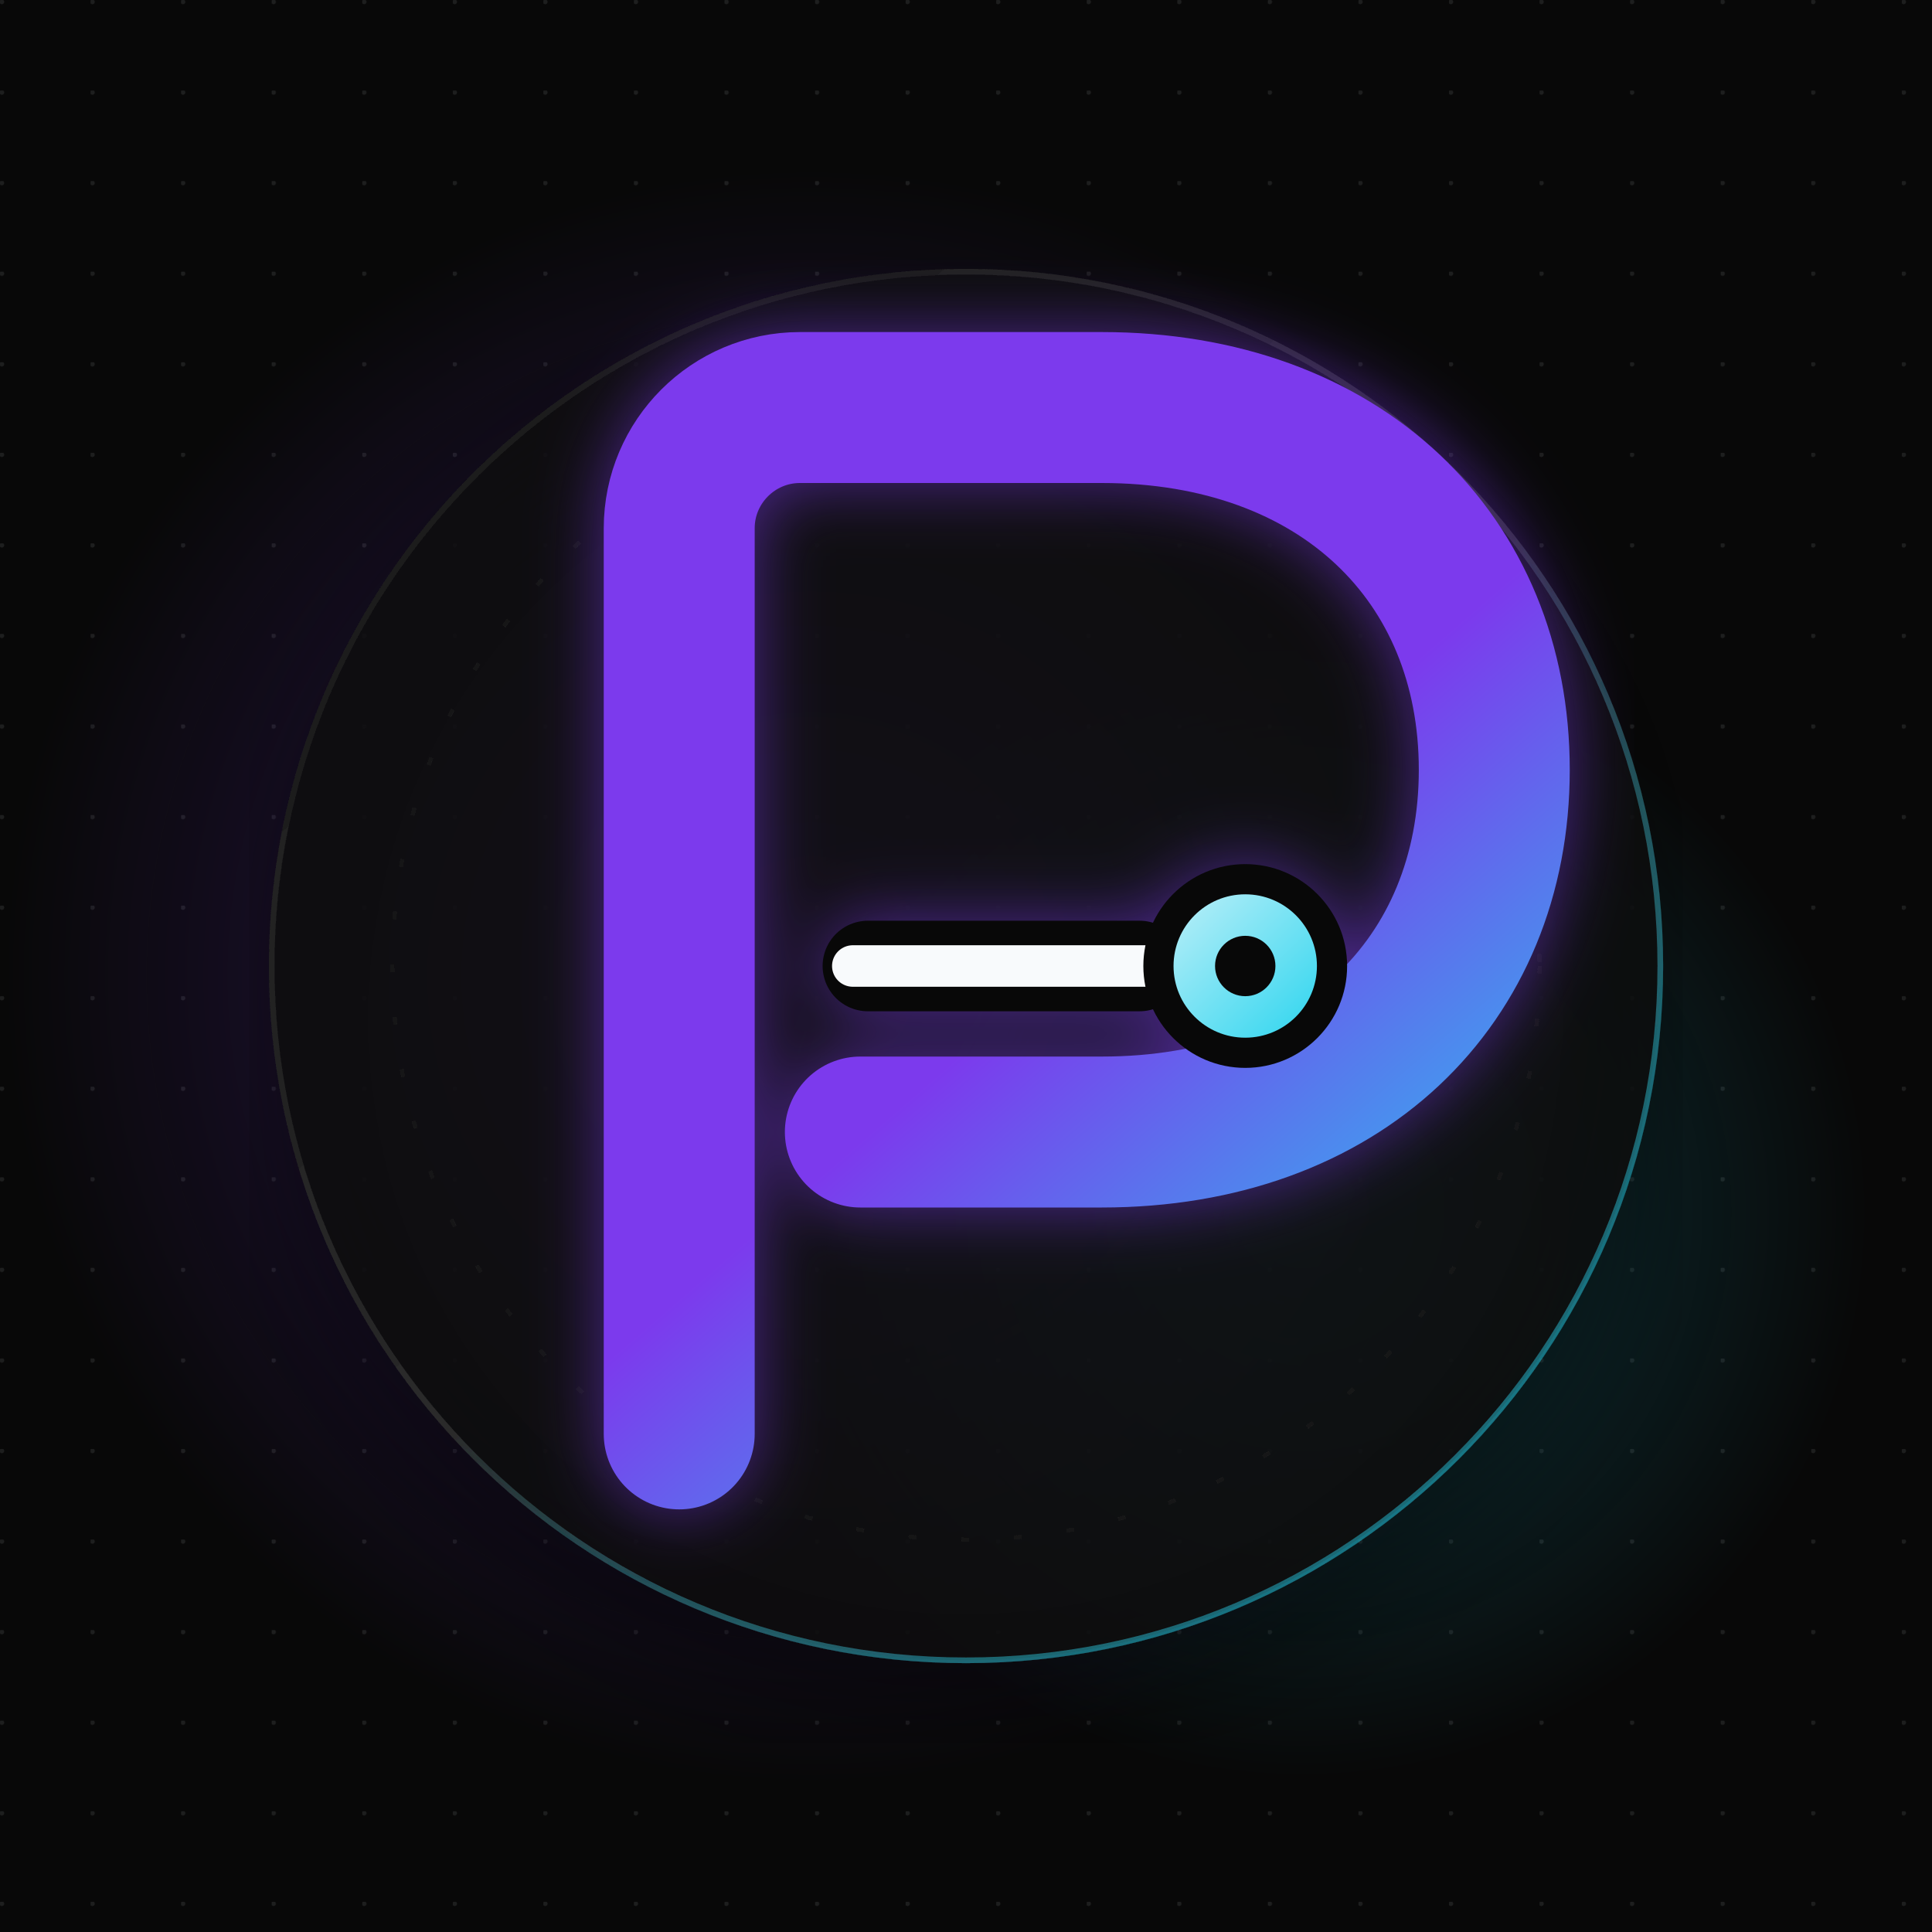
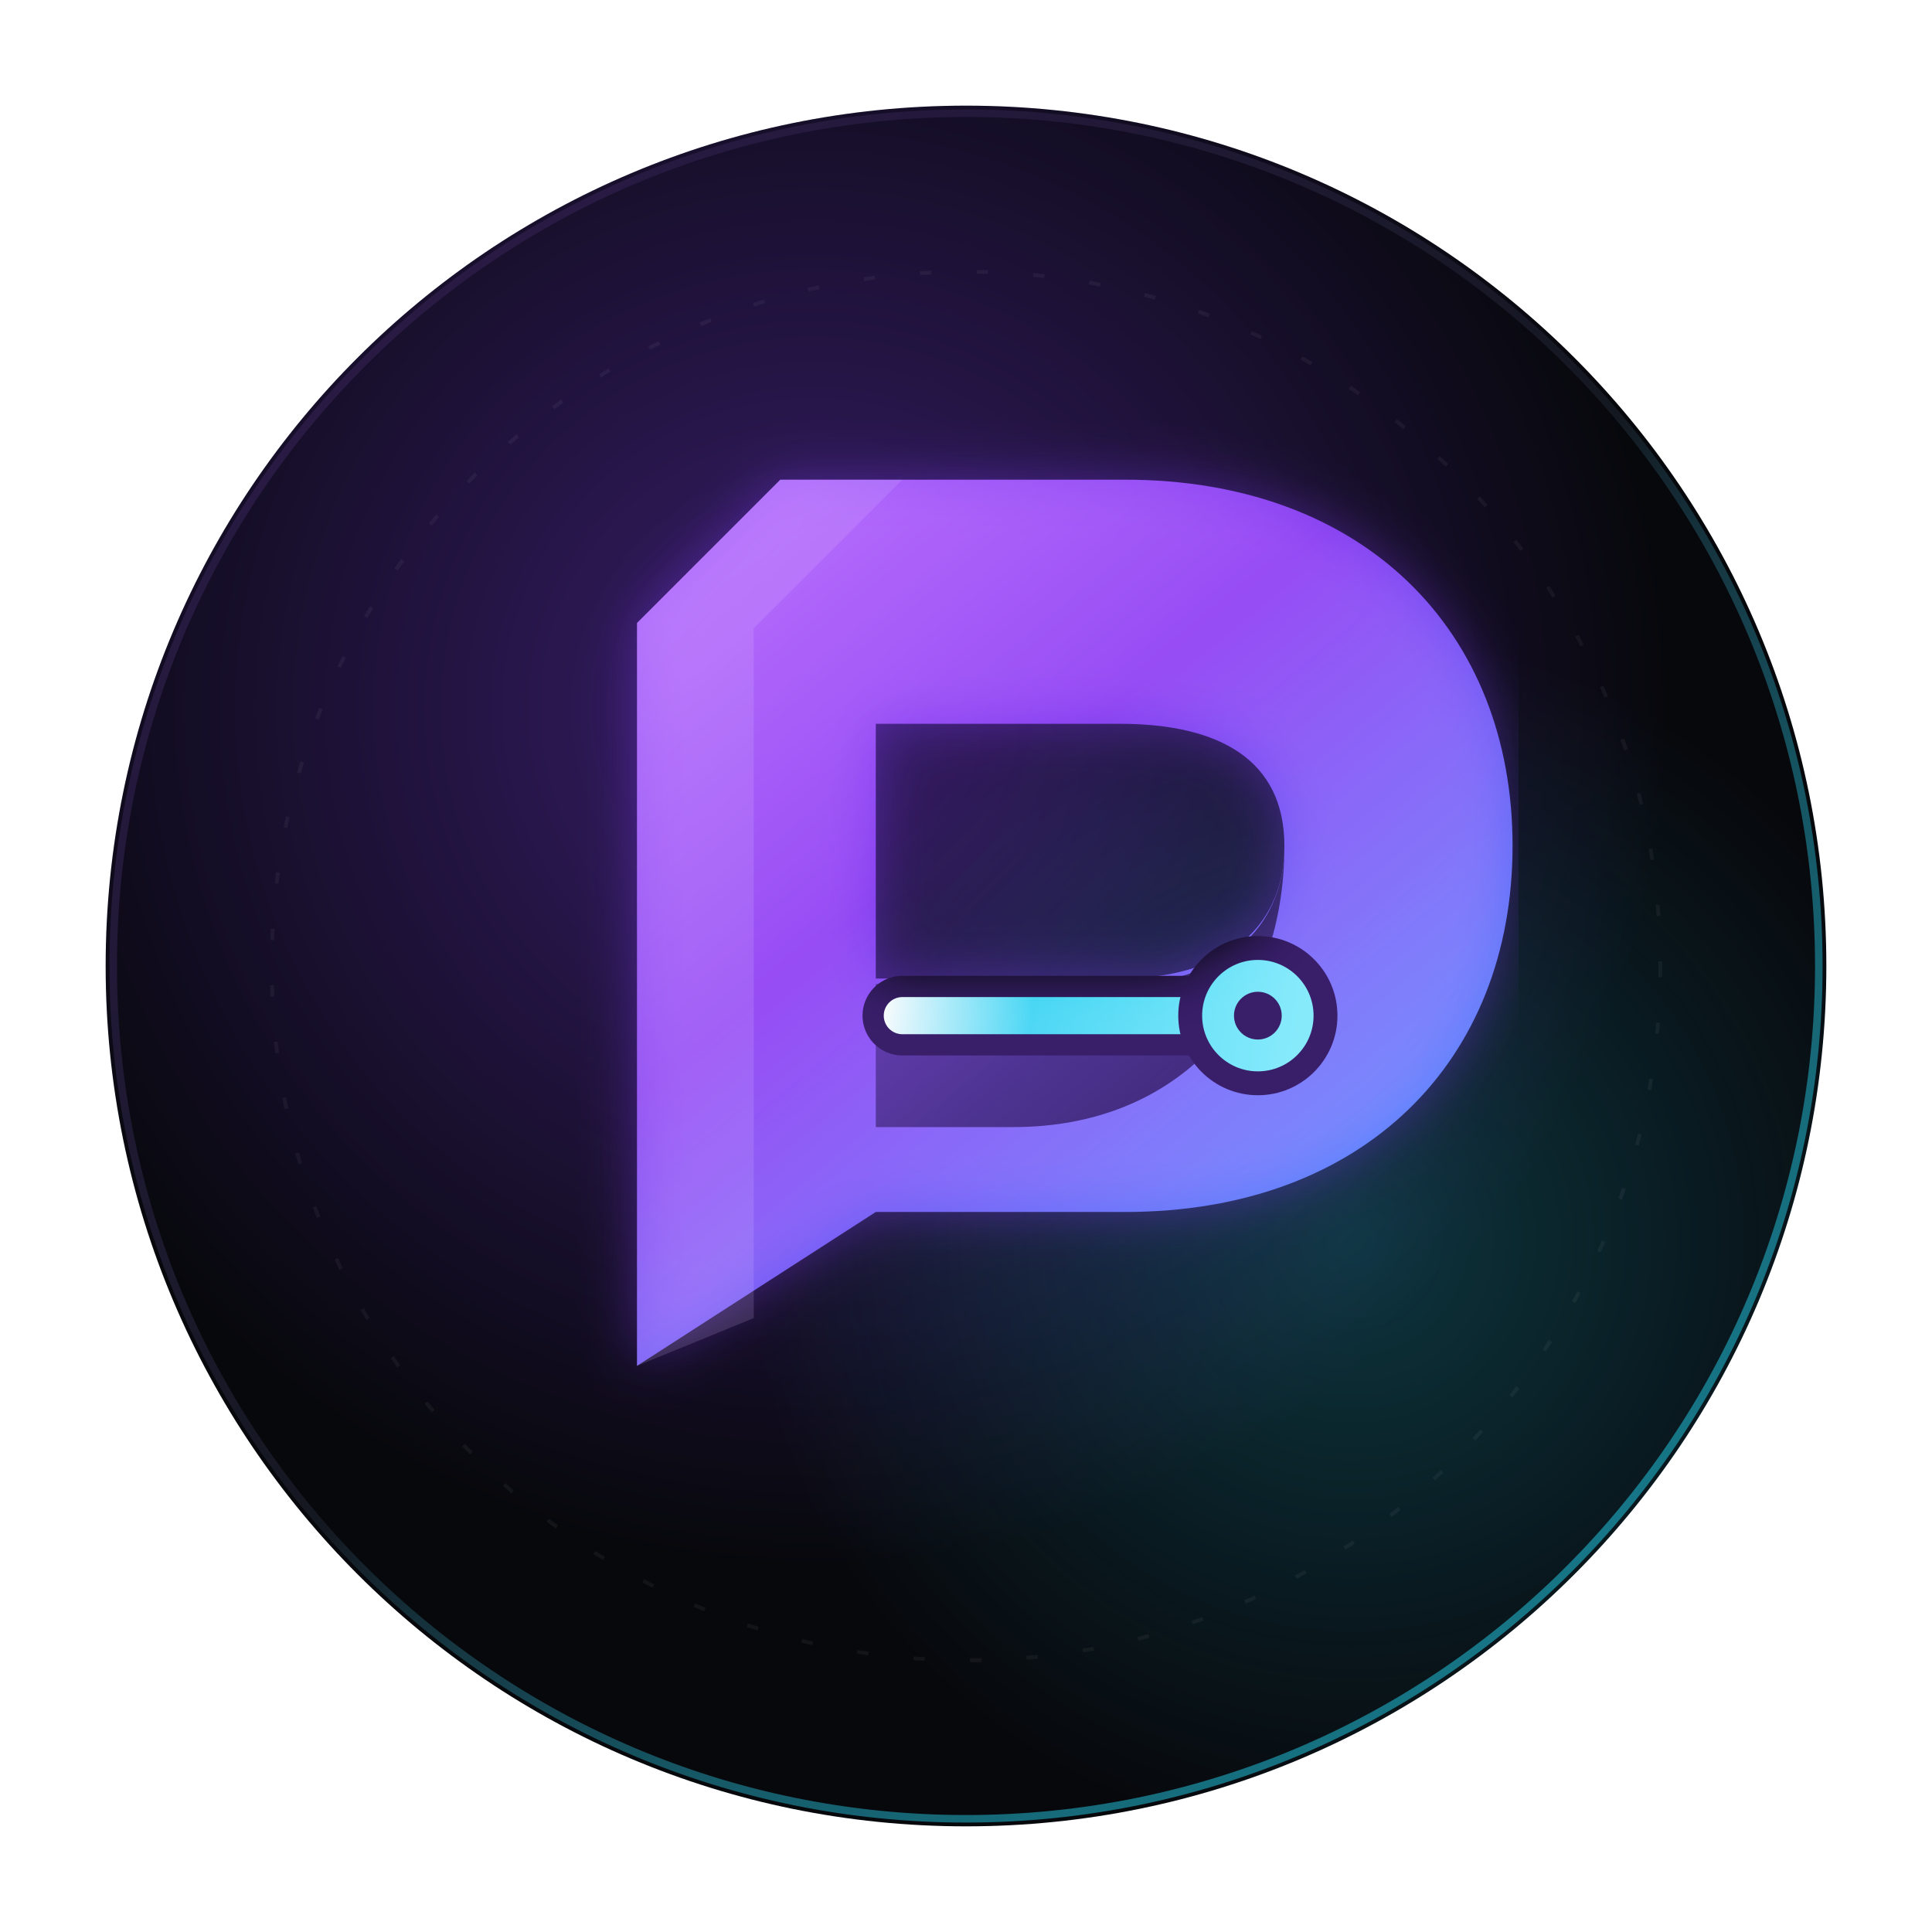
- <svg xmlns="http://www.w3.org/2000/svg" width="1024" height="1024" viewBox="0 0 1024 1024" fill="none" role="img" aria-label="PayGate profile logo">
+ <svg xmlns="http://www.w3.org/2000/svg" width="512" height="512" viewBox="0 0 512 512" fill="none" role="img" aria-label="PayGate avatar">
  <defs>
-     <radialGradient id="paygate-avatar-violet" cx="0" cy="0" r="1" gradientUnits="userSpaceOnUse" gradientTransform="translate(430 518) rotate(65) scale(430 430)">
+     <radialGradient id="pg-avatar-violet" cx="0" cy="0" r="1" gradientUnits="userSpaceOnUse" gradientTransform="translate(216 188) rotate(62) scale(226)">
      <stop offset="0" stop-color="#7C3AED" stop-opacity="0.42" />
-       <stop offset="0.62" stop-color="#7C3AED" stop-opacity="0.13" />
      <stop offset="1" stop-color="#7C3AED" stop-opacity="0" />
    </radialGradient>
-     <radialGradient id="paygate-avatar-cyan" cx="0" cy="0" r="1" gradientUnits="userSpaceOnUse" gradientTransform="translate(690 642) rotate(34) scale(300 300)">
-       <stop offset="0" stop-color="#22D3EE" stop-opacity="0.25" />
+     <radialGradient id="pg-avatar-cyan" cx="0" cy="0" r="1" gradientUnits="userSpaceOnUse" gradientTransform="translate(358 328) rotate(42) scale(160)">
+       <stop offset="0" stop-color="#22D3EE" stop-opacity="0.22" />
      <stop offset="1" stop-color="#22D3EE" stop-opacity="0" />
    </radialGradient>
-     <pattern id="paygate-avatar-grid" width="48" height="48" patternUnits="userSpaceOnUse">
-       <circle cx="1" cy="1" r="1.25" fill="#F8FAFC" opacity="0.09" />
-     </pattern>
-     <linearGradient id="paygate-avatar-ring" x1="232" y1="166" x2="820" y2="858" gradientUnits="userSpaceOnUse">
-       <stop offset="0" stop-color="#1A1A1A" />
-       <stop offset="0.5" stop-color="#2A2A2A" />
-       <stop offset="1" stop-color="#22D3EE" stop-opacity="0.42" />
+     <linearGradient id="pg-avatar-ring" x1="96" y1="72" x2="416" y2="444" gradientUnits="userSpaceOnUse">
+       <stop offset="0" stop-color="#2A1A46" />
+       <stop offset="0.5" stop-color="#141820" />
+       <stop offset="1" stop-color="#22D3EE" stop-opacity="0.5" />
    </linearGradient>
-     <linearGradient id="paygate-avatar-mark-gradient" x1="280" y1="214" x2="760" y2="768" gradientUnits="userSpaceOnUse">
-       <stop offset="0" stop-color="#7C3AED" />
-       <stop offset="0.56" stop-color="#7C3AED" />
-       <stop offset="1" stop-color="#22D3EE" />
+     <linearGradient id="pg-avatar-mark-fill" x1="122" y1="94" x2="390" y2="420" gradientUnits="userSpaceOnUse">
+       <stop offset="0" stop-color="#B26BFF" />
+       <stop offset="0.46" stop-color="#7C3AED" />
+       <stop offset="1" stop-color="#4F8DFF" />
    </linearGradient>
-     <linearGradient id="paygate-avatar-node-gradient" x1="590" y1="440" x2="704" y2="556" gradientUnits="userSpaceOnUse">
+     <linearGradient id="pg-avatar-mark-depth" x1="214" y1="202" x2="344" y2="360" gradientUnits="userSpaceOnUse">
+       <stop offset="0" stop-color="#070A12" stop-opacity="0.18" />
+       <stop offset="0.64" stop-color="#070A12" stop-opacity="0.72" />
+       <stop offset="1" stop-color="#070A12" stop-opacity="0.96" />
+     </linearGradient>
+     <linearGradient id="pg-avatar-mark-cyan" x1="226" y1="292" x2="380" y2="314" gradientUnits="userSpaceOnUse">
      <stop offset="0" stop-color="#F8FAFC" />
-       <stop offset="1" stop-color="#22D3EE" />
+       <stop offset="0.36" stop-color="#22D3EE" />
+       <stop offset="1" stop-color="#67E8F9" />
    </linearGradient>
-     <filter id="paygate-avatar-soft-shadow" x="132" y="100" width="760" height="824" filterUnits="userSpaceOnUse" color-interpolation-filters="sRGB">
-       <feDropShadow dx="0" dy="28" stdDeviation="30" flood-color="#000000" flood-opacity="0.45" />
-     </filter>
-     <filter id="paygate-avatar-mark-glow" x="198" y="138" width="668" height="748" filterUnits="userSpaceOnUse" color-interpolation-filters="sRGB">
-       <feFlood flood-opacity="0" result="BackgroundImageFix" />
-       <feGaussianBlur in="SourceAlpha" stdDeviation="18" result="blur" />
-       <feColorMatrix in="blur" type="matrix" values="0 0 0 0 0.486 0 0 0 0 0.227 0 0 0 0 0.929 0 0 0 0.55 0" />
-       <feBlend in2="BackgroundImageFix" mode="screen" result="glow" />
-       <feBlend in="SourceGraphic" in2="glow" mode="normal" result="shape" />
+     <filter id="pg-avatar-mark-glow" x="64" y="52" width="400" height="424" filterUnits="userSpaceOnUse" color-interpolation-filters="sRGB">
+       <feGaussianBlur in="SourceAlpha" stdDeviation="10" result="blur" />
+       <feColorMatrix in="blur" type="matrix" values="0 0 0 0 0.486 0 0 0 0 0.227 0 0 0 0 0.929 0 0 0 0.42 0" />
+       <feBlend in2="SourceGraphic" mode="screen" />
    </filter>
  </defs>
-   <rect width="1024" height="1024" fill="#080808" />
-   <rect width="1024" height="1024" fill="url(#paygate-avatar-grid)" />
-   <rect width="1024" height="1024" fill="url(#paygate-avatar-violet)" />
-   <rect width="1024" height="1024" fill="url(#paygate-avatar-cyan)" />
-   <g filter="url(#paygate-avatar-soft-shadow)">
-     <circle cx="512" cy="512" r="368" fill="#0F0F0F" fill-opacity="0.82" />
-     <circle cx="512" cy="512" r="368" stroke="url(#paygate-avatar-ring)" stroke-width="3" />
-     <circle cx="512" cy="512" r="304" stroke="#1A1A1A" stroke-width="2" stroke-dasharray="4 24" opacity="0.9" />
-   </g>
-   <g filter="url(#paygate-avatar-mark-glow)">
-     <path d="M360 760V280C360 244.7 388.7 216 424 216H584C710.5 216 792 295.8 792 408C792 520.2 710.5 600 584 600H456" stroke="url(#paygate-avatar-mark-gradient)" stroke-width="80" stroke-linecap="round" stroke-linejoin="round" />
-     <path d="M460 512H604" stroke="#080808" stroke-width="48" stroke-linecap="round" />
-     <path d="M452 512H612" stroke="#F8FAFC" stroke-width="22" stroke-linecap="round" />
-     <circle cx="660" cy="512" r="54" fill="#080808" />
-     <circle cx="660" cy="512" r="38" fill="url(#paygate-avatar-node-gradient)" />
-     <circle cx="660" cy="512" r="16" fill="#080808" />
+   <circle cx="256" cy="256" r="228" fill="#07080C" />
+   <circle cx="256" cy="256" r="228" fill="url(#pg-avatar-violet)" />
+   <circle cx="256" cy="256" r="228" fill="url(#pg-avatar-cyan)" />
+   <circle cx="256" cy="256" r="226" stroke="url(#pg-avatar-ring)" stroke-width="2" />
+   <circle cx="256" cy="256" r="184" stroke="#F8FAFC" stroke-opacity="0.05" stroke-width="1" stroke-dasharray="3 12" />
+   <g transform="translate(76 54) scale(0.703125)" filter="url(#pg-avatar-mark-glow)">
+     <path fill="url(#pg-avatar-mark-fill)" fill-rule="evenodd" d="M132 438V158L186 104H316C406 104 462 161 462 242C462 323 406 380 316 380H222L132 438ZM222 196V292H314C352 292 376 274 376 242C376 210 352 196 314 196H222Z" clip-rule="evenodd" />
+     <path fill="url(#pg-avatar-mark-depth)" d="M222 294H314C352 294 376 274 376 242C376 304 336 348 274 348H222V294Z" />
+     <path d="M232 306H340" stroke="#06070C" stroke-width="30" stroke-linecap="round" />
+     <path d="M232 306H340" stroke="url(#pg-avatar-mark-cyan)" stroke-width="14" stroke-linecap="round" />
+     <circle cx="366" cy="306" r="30" fill="#06070C" />
+     <circle cx="366" cy="306" r="21" fill="url(#pg-avatar-mark-cyan)" />
+     <circle cx="366" cy="306" r="9" fill="#06070C" />
+     <path d="M132 158L186 104H232L176 160V420L132 438V158Z" fill="#D8C6FF" opacity="0.16" />
  </g>
</svg>
